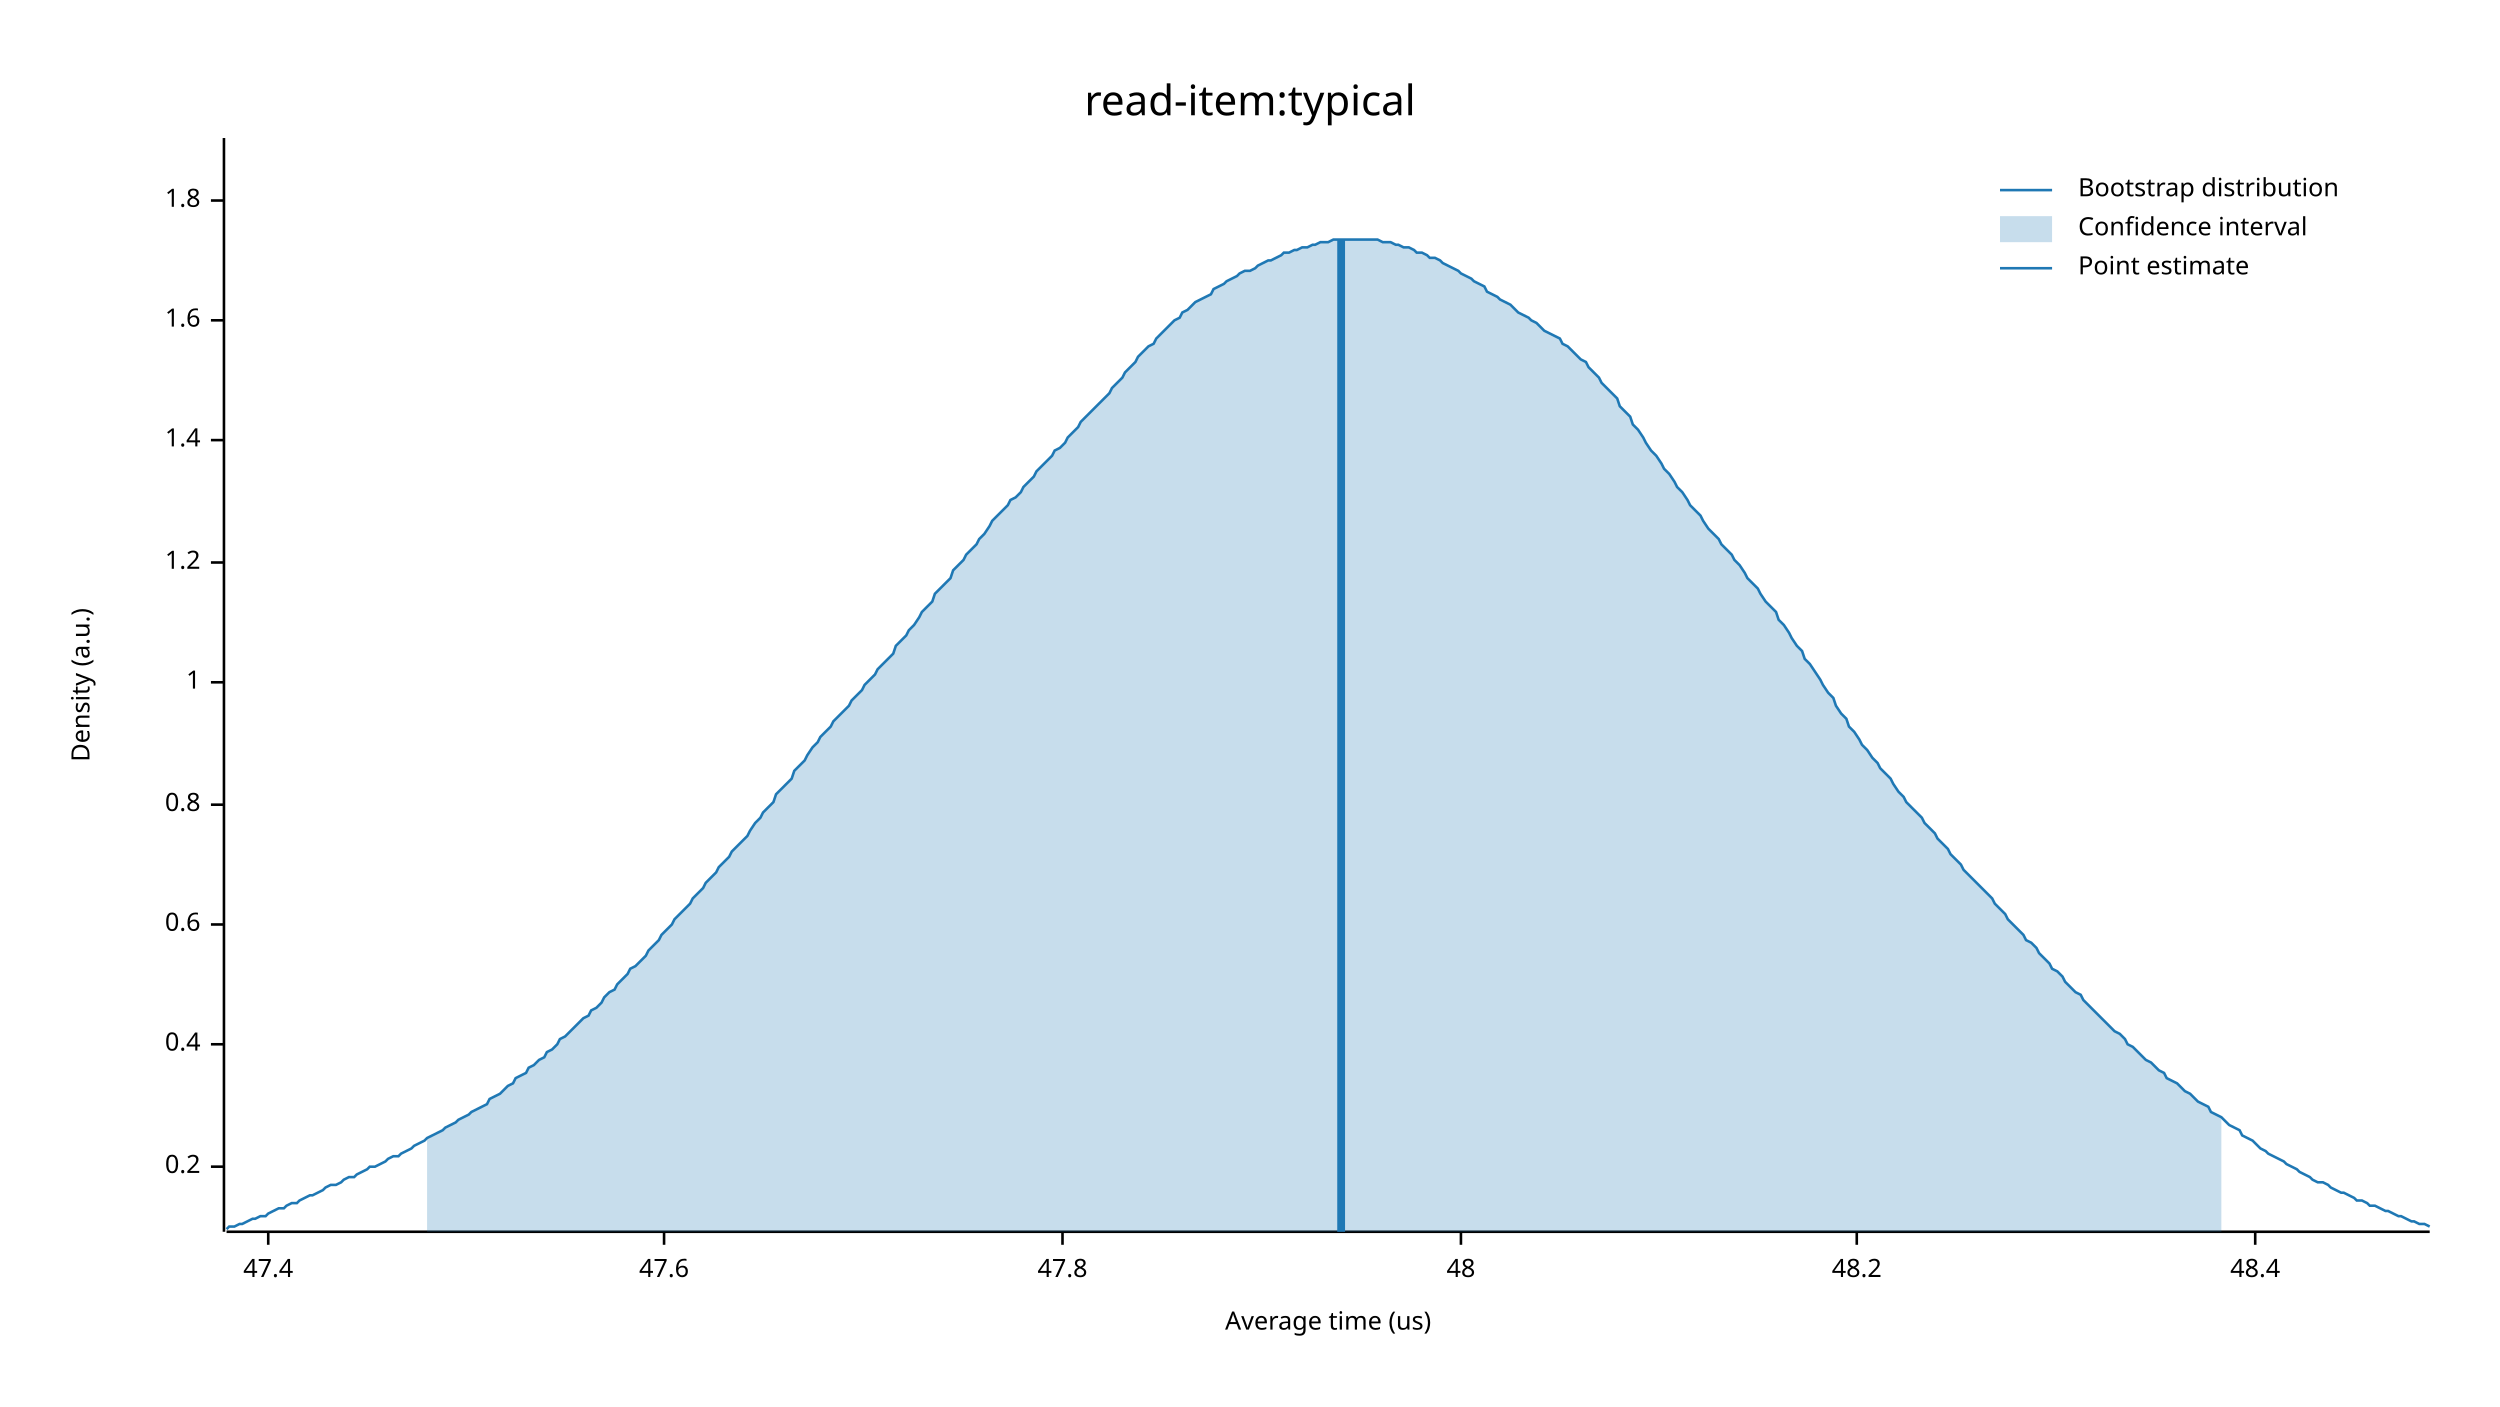
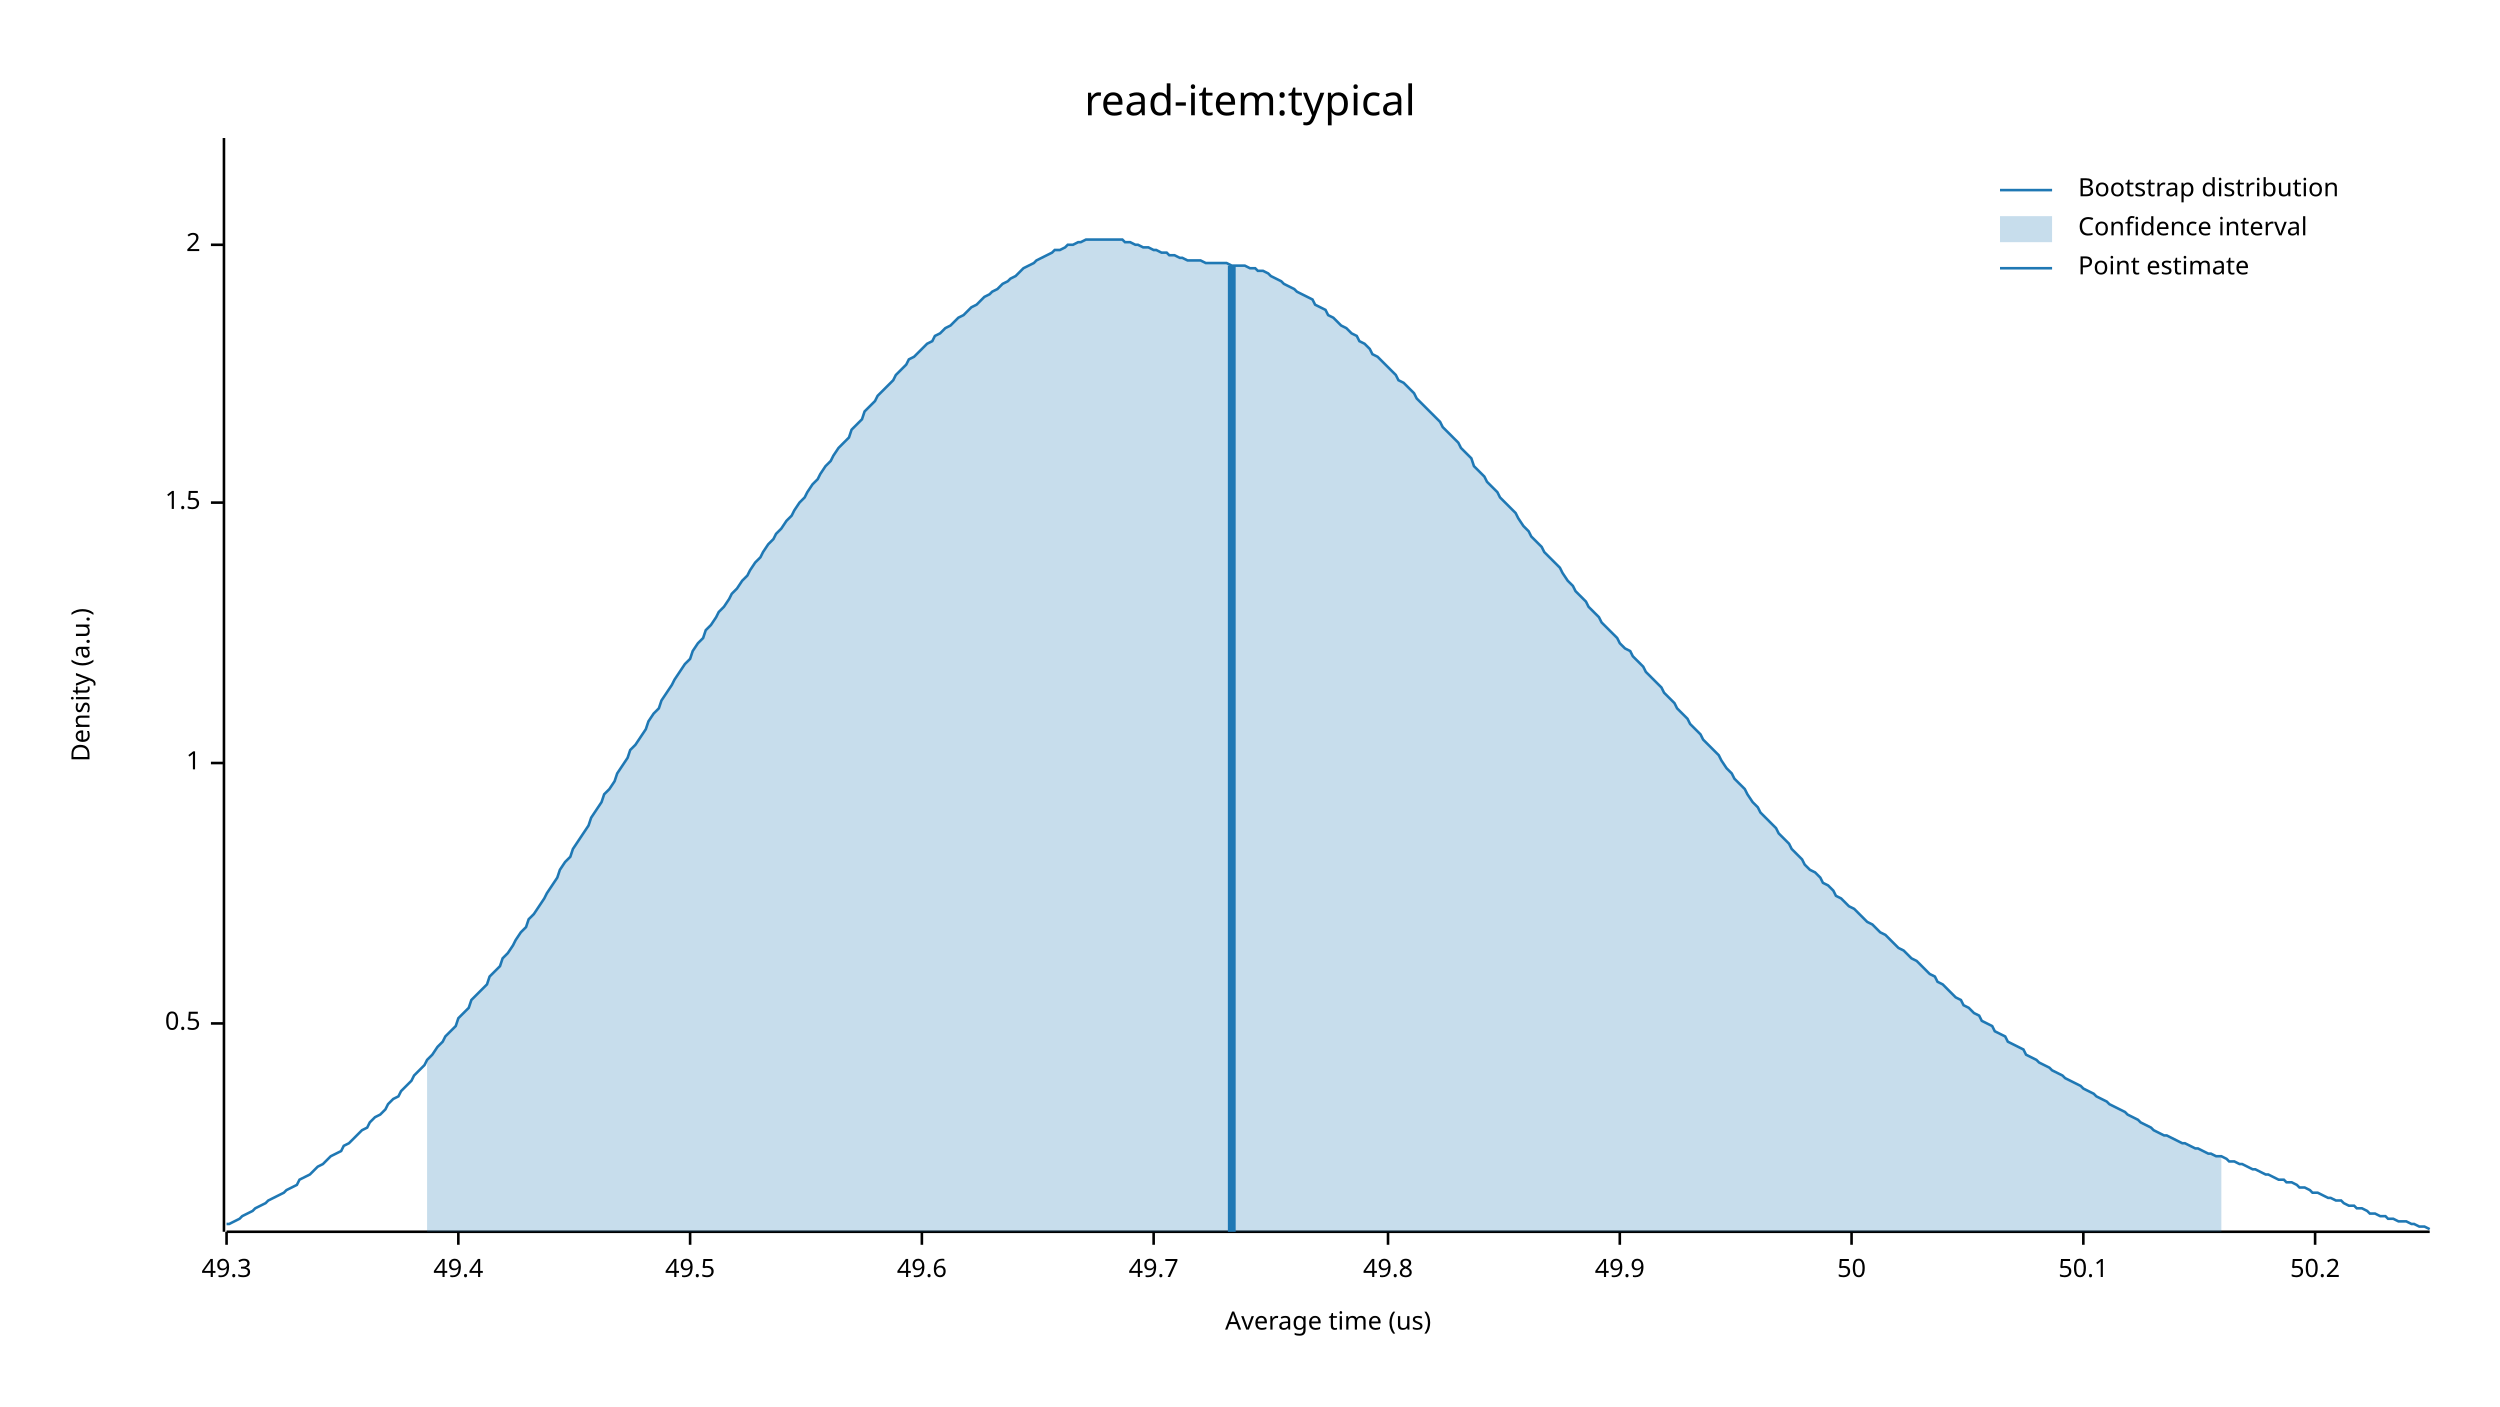
<svg xmlns="http://www.w3.org/2000/svg" style="background-color: white;" width="960" height="540" viewBox="0 0 960 540">
  <text x="480" y="32" dy="0.76em" text-anchor="middle" font-family="sans-serif" font-size="16.129" opacity="1" fill="#000000">
read-item:typical
</text>
  <text x="27" y="263" dy="0.76em" text-anchor="middle" font-family="sans-serif" font-size="9.677" opacity="1" fill="#000000" transform="rotate(270, 27, 263)">
Density (a.u.)
</text>
  <text x="510" y="513" dy="-0.5ex" text-anchor="middle" font-family="sans-serif" font-size="9.677" opacity="1" fill="#000000">
Average time (us)
</text>
  <polyline fill="none" opacity="1" stroke="#000000" stroke-width="1" points="86,53 86,473 " />
-   <text x="77" y="448" dy="0.5ex" text-anchor="end" font-family="sans-serif" font-size="9.677" opacity="1" fill="#000000">
- 0.2
+   <text x="77" y="393" dy="0.5ex" text-anchor="end" font-family="sans-serif" font-size="9.677" opacity="1" fill="#000000">
+ 0.5
</text>
-   <polyline fill="none" opacity="1" stroke="#000000" stroke-width="1" points="81,448 86,448 " />
-   <text x="77" y="401" dy="0.5ex" text-anchor="end" font-family="sans-serif" font-size="9.677" opacity="1" fill="#000000">
- 0.4
- </text>
-   <polyline fill="none" opacity="1" stroke="#000000" stroke-width="1" points="81,401 86,401 " />
-   <text x="77" y="355" dy="0.5ex" text-anchor="end" font-family="sans-serif" font-size="9.677" opacity="1" fill="#000000">
- 0.6
- </text>
-   <polyline fill="none" opacity="1" stroke="#000000" stroke-width="1" points="81,355 86,355 " />
-   <text x="77" y="309" dy="0.5ex" text-anchor="end" font-family="sans-serif" font-size="9.677" opacity="1" fill="#000000">
- 0.8
- </text>
-   <polyline fill="none" opacity="1" stroke="#000000" stroke-width="1" points="81,309 86,309 " />
-   <text x="77" y="262" dy="0.5ex" text-anchor="end" font-family="sans-serif" font-size="9.677" opacity="1" fill="#000000">
+   <polyline fill="none" opacity="1" stroke="#000000" stroke-width="1" points="81,393 86,393 " />
+   <text x="77" y="293" dy="0.5ex" text-anchor="end" font-family="sans-serif" font-size="9.677" opacity="1" fill="#000000">
1
</text>
-   <polyline fill="none" opacity="1" stroke="#000000" stroke-width="1" points="81,262 86,262 " />
-   <text x="77" y="216" dy="0.5ex" text-anchor="end" font-family="sans-serif" font-size="9.677" opacity="1" fill="#000000">
- 1.2
+   <polyline fill="none" opacity="1" stroke="#000000" stroke-width="1" points="81,293 86,293 " />
+   <text x="77" y="193" dy="0.5ex" text-anchor="end" font-family="sans-serif" font-size="9.677" opacity="1" fill="#000000">
+ 1.5
</text>
-   <polyline fill="none" opacity="1" stroke="#000000" stroke-width="1" points="81,216 86,216 " />
-   <text x="77" y="169" dy="0.5ex" text-anchor="end" font-family="sans-serif" font-size="9.677" opacity="1" fill="#000000">
- 1.4
+   <polyline fill="none" opacity="1" stroke="#000000" stroke-width="1" points="81,193 86,193 " />
+   <text x="77" y="94" dy="0.5ex" text-anchor="end" font-family="sans-serif" font-size="9.677" opacity="1" fill="#000000">
+ 2
</text>
-   <polyline fill="none" opacity="1" stroke="#000000" stroke-width="1" points="81,169 86,169 " />
-   <text x="77" y="123" dy="0.5ex" text-anchor="end" font-family="sans-serif" font-size="9.677" opacity="1" fill="#000000">
- 1.6
+   <polyline fill="none" opacity="1" stroke="#000000" stroke-width="1" points="81,94 86,94 " />
+   <polyline fill="none" opacity="1" stroke="#000000" stroke-width="1" points="87,473 933,473 " />
+   <text x="87" y="483" dy="0.76em" text-anchor="middle" font-family="sans-serif" font-size="9.677" opacity="1" fill="#000000">
+ 49.3
</text>
-   <polyline fill="none" opacity="1" stroke="#000000" stroke-width="1" points="81,123 86,123 " />
-   <text x="77" y="77" dy="0.5ex" text-anchor="end" font-family="sans-serif" font-size="9.677" opacity="1" fill="#000000">
- 1.8
+   <polyline fill="none" opacity="1" stroke="#000000" stroke-width="1" points="87,473 87,478 " />
+   <text x="176" y="483" dy="0.76em" text-anchor="middle" font-family="sans-serif" font-size="9.677" opacity="1" fill="#000000">
+ 49.4
</text>
-   <polyline fill="none" opacity="1" stroke="#000000" stroke-width="1" points="81,77 86,77 " />
-   <polyline fill="none" opacity="1" stroke="#000000" stroke-width="1" points="87,473 933,473 " />
-   <text x="103" y="483" dy="0.76em" text-anchor="middle" font-family="sans-serif" font-size="9.677" opacity="1" fill="#000000">
- 47.4
+   <polyline fill="none" opacity="1" stroke="#000000" stroke-width="1" points="176,473 176,478 " />
+   <text x="265" y="483" dy="0.76em" text-anchor="middle" font-family="sans-serif" font-size="9.677" opacity="1" fill="#000000">
+ 49.5
</text>
-   <polyline fill="none" opacity="1" stroke="#000000" stroke-width="1" points="103,473 103,478 " />
-   <text x="255" y="483" dy="0.76em" text-anchor="middle" font-family="sans-serif" font-size="9.677" opacity="1" fill="#000000">
- 47.6
+   <polyline fill="none" opacity="1" stroke="#000000" stroke-width="1" points="265,473 265,478 " />
+   <text x="354" y="483" dy="0.76em" text-anchor="middle" font-family="sans-serif" font-size="9.677" opacity="1" fill="#000000">
+ 49.6
</text>
-   <polyline fill="none" opacity="1" stroke="#000000" stroke-width="1" points="255,473 255,478 " />
-   <text x="408" y="483" dy="0.76em" text-anchor="middle" font-family="sans-serif" font-size="9.677" opacity="1" fill="#000000">
- 47.8
+   <polyline fill="none" opacity="1" stroke="#000000" stroke-width="1" points="354,473 354,478 " />
+   <text x="443" y="483" dy="0.76em" text-anchor="middle" font-family="sans-serif" font-size="9.677" opacity="1" fill="#000000">
+ 49.7
</text>
-   <polyline fill="none" opacity="1" stroke="#000000" stroke-width="1" points="408,473 408,478 " />
-   <text x="561" y="483" dy="0.76em" text-anchor="middle" font-family="sans-serif" font-size="9.677" opacity="1" fill="#000000">
- 48
+   <polyline fill="none" opacity="1" stroke="#000000" stroke-width="1" points="443,473 443,478 " />
+   <text x="533" y="483" dy="0.76em" text-anchor="middle" font-family="sans-serif" font-size="9.677" opacity="1" fill="#000000">
+ 49.8
</text>
-   <polyline fill="none" opacity="1" stroke="#000000" stroke-width="1" points="561,473 561,478 " />
-   <text x="713" y="483" dy="0.76em" text-anchor="middle" font-family="sans-serif" font-size="9.677" opacity="1" fill="#000000">
- 48.2
+   <polyline fill="none" opacity="1" stroke="#000000" stroke-width="1" points="533,473 533,478 " />
+   <text x="622" y="483" dy="0.76em" text-anchor="middle" font-family="sans-serif" font-size="9.677" opacity="1" fill="#000000">
+ 49.9
</text>
-   <polyline fill="none" opacity="1" stroke="#000000" stroke-width="1" points="713,473 713,478 " />
-   <text x="866" y="483" dy="0.76em" text-anchor="middle" font-family="sans-serif" font-size="9.677" opacity="1" fill="#000000">
- 48.4
+   <polyline fill="none" opacity="1" stroke="#000000" stroke-width="1" points="622,473 622,478 " />
+   <text x="711" y="483" dy="0.76em" text-anchor="middle" font-family="sans-serif" font-size="9.677" opacity="1" fill="#000000">
+ 50
</text>
-   <polyline fill="none" opacity="1" stroke="#000000" stroke-width="1" points="866,473 866,478 " />
-   <polyline fill="none" opacity="1" stroke="#1F78B4" stroke-width="1" points="87,472 88,471 90,471 92,470 93,470 95,469 97,468 98,468 100,467 102,467 103,466 105,465 107,464 109,464 110,463 112,462 114,462 115,461 117,460 119,459 120,459 122,458 124,457 125,456 127,455 129,455 131,454 132,453 134,452 136,452 137,451 139,450 141,449 142,448 144,448 146,447 148,446 149,445 151,444 153,444 154,443 156,442 158,441 159,440 161,439 163,438 164,437 166,436 168,435 170,434 171,433 173,432 175,431 176,430 178,429 180,428 181,427 183,426 185,425 187,424 188,422 190,421 192,420 193,419 195,417 197,416 198,414 200,413 202,412 203,410 205,409 207,407 209,406 210,404 212,403 214,401 215,399 217,398 219,396 220,395 222,393 224,391 226,390 227,388 229,387 231,385 232,383 234,381 236,380 237,378 239,376 241,374 242,372 244,371 246,369 248,367 249,365 251,363 253,361 254,359 256,357 258,355 259,353 261,351 263,349 265,347 266,345 268,343 270,341 271,339 273,337 275,335 276,333 278,331 280,329 281,327 283,325 285,323 287,321 288,319 290,316 292,314 293,312 295,310 297,308 298,305 300,303 302,301 304,299 305,296 307,294 309,292 310,290 312,287 314,285 315,283 317,281 319,279 320,277 322,275 324,273 326,271 327,269 329,267 331,265 332,263 334,261 336,259 337,257 339,255 341,253 343,251 344,248 346,246 348,244 349,242 351,240 353,237 354,235 356,233 358,231 359,228 361,226 363,224 365,222 366,219 368,217 370,215 371,213 373,211 375,209 376,207 378,205 380,202 381,200 383,198 385,196 387,194 388,192 390,191 392,189 393,187 395,185 397,183 398,181 400,179 402,177 404,175 405,173 407,172 409,170 410,168 412,166 414,164 415,162 417,160 419,158 420,157 422,155 424,153 426,151 427,149 429,147 431,145 432,143 434,141 436,139 437,137 439,135 441,133 443,132 444,130 446,128 448,126 449,125 451,123 453,122 454,120 456,119 458,117 459,116 461,115 463,114 465,113 466,111 468,110 470,109 471,108 473,107 475,106 476,105 478,104 480,104 482,103 483,102 485,101 487,100 488,100 490,99 492,98 493,97 495,97 497,96 498,96 500,95 502,95 504,94 505,94 507,93 509,93 510,93 512,92 514,92 515,92 517,92 519,92 521,92 522,92 524,92 526,92 527,92 529,92 531,93 532,93 534,93 536,94 537,94 539,95 541,95 543,96 544,97 546,97 548,98 549,99 551,99 553,100 554,101 556,102 558,103 560,104 561,105 563,106 565,107 566,108 568,109 570,110 571,112 573,113 575,114 576,115 578,116 580,117 582,119 583,120 585,121 587,122 588,123 590,124 592,126 593,127 595,128 597,129 599,130 600,132 602,133 604,135 605,136 607,138 609,139 610,141 612,143 614,145 615,147 617,149 619,151 621,153 622,156 624,158 626,160 627,163 629,165 631,168 632,170 634,173 636,175 638,178 639,180 641,182 643,185 644,187 646,189 648,192 649,194 651,196 653,198 654,200 656,203 658,205 660,207 661,209 663,211 665,213 666,215 668,217 670,220 671,222 673,224 675,226 676,228 678,231 680,233 682,235 683,238 685,240 687,243 688,245 690,248 692,250 693,253 695,255 697,258 699,261 700,263 702,266 704,268 705,271 707,274 709,276 710,279 712,281 714,284 715,286 717,288 719,291 721,293 722,295 724,297 726,299 727,301 729,304 731,306 732,308 734,310 736,312 738,314 739,316 741,318 743,320 744,322 746,324 748,326 749,328 751,330 753,332 754,334 756,336 758,338 760,340 761,341 763,343 765,345 766,347 768,349 770,351 771,353 773,355 775,357 777,359 778,361 780,362 782,364 783,366 785,368 787,370 788,372 790,373 792,375 793,377 795,379 797,381 799,382 800,384 802,386 804,388 805,389 807,391 809,393 810,394 812,396 814,397 816,399 817,401 819,402 821,404 822,405 824,407 826,408 827,409 829,411 831,412 832,414 834,415 836,416 838,418 839,419 841,420 843,422 844,423 846,424 848,425 849,427 851,428 853,429 855,431 856,432 858,433 860,434 861,436 863,437 865,438 866,439 868,441 870,442 871,443 873,444 875,445 877,446 878,447 880,448 882,449 883,450 885,451 887,452 888,453 890,454 892,454 894,455 895,456 897,457 899,458 900,458 902,459 904,460 905,461 907,461 909,462 910,463 912,463 914,464 916,465 917,465 919,466 921,467 922,467 924,468 926,469 927,469 929,470 931,470 933,471 " />
-   <polygon opacity="0.25" fill="#1F78B4" points="164,437 166,436 168,435 170,434 171,433 173,432 175,431 176,430 178,429 180,428 181,427 183,426 185,425 187,424 188,422 190,421 192,420 193,419 195,417 197,416 198,414 200,413 202,412 203,410 205,409 207,407 209,406 210,404 212,403 214,401 215,399 217,398 219,396 220,395 222,393 224,391 226,390 227,388 229,387 231,385 232,383 234,381 236,380 237,378 239,376 241,374 242,372 244,371 246,369 248,367 249,365 251,363 253,361 254,359 256,357 258,355 259,353 261,351 263,349 265,347 266,345 268,343 270,341 271,339 273,337 275,335 276,333 278,331 280,329 281,327 283,325 285,323 287,321 288,319 290,316 292,314 293,312 295,310 297,308 298,305 300,303 302,301 304,299 305,296 307,294 309,292 310,290 312,287 314,285 315,283 317,281 319,279 320,277 322,275 324,273 326,271 327,269 329,267 331,265 332,263 334,261 336,259 337,257 339,255 341,253 343,251 344,248 346,246 348,244 349,242 351,240 353,237 354,235 356,233 358,231 359,228 361,226 363,224 365,222 366,219 368,217 370,215 371,213 373,211 375,209 376,207 378,205 380,202 381,200 383,198 385,196 387,194 388,192 390,191 392,189 393,187 395,185 397,183 398,181 400,179 402,177 404,175 405,173 407,172 409,170 410,168 412,166 414,164 415,162 417,160 419,158 420,157 422,155 424,153 426,151 427,149 429,147 431,145 432,143 434,141 436,139 437,137 439,135 441,133 443,132 444,130 446,128 448,126 449,125 451,123 453,122 454,120 456,119 458,117 459,116 461,115 463,114 465,113 466,111 468,110 470,109 471,108 473,107 475,106 476,105 478,104 480,104 482,103 483,102 485,101 487,100 488,100 490,99 492,98 493,97 495,97 497,96 498,96 500,95 502,95 504,94 505,94 507,93 509,93 510,93 512,92 514,92 515,92 517,92 519,92 521,92 522,92 524,92 526,92 527,92 529,92 531,93 532,93 534,93 536,94 537,94 539,95 541,95 543,96 544,97 546,97 548,98 549,99 551,99 553,100 554,101 556,102 558,103 560,104 561,105 563,106 565,107 566,108 568,109 570,110 571,112 573,113 575,114 576,115 578,116 580,117 582,119 583,120 585,121 587,122 588,123 590,124 592,126 593,127 595,128 597,129 599,130 600,132 602,133 604,135 605,136 607,138 609,139 610,141 612,143 614,145 615,147 617,149 619,151 621,153 622,156 624,158 626,160 627,163 629,165 631,168 632,170 634,173 636,175 638,178 639,180 641,182 643,185 644,187 646,189 648,192 649,194 651,196 653,198 654,200 656,203 658,205 660,207 661,209 663,211 665,213 666,215 668,217 670,220 671,222 673,224 675,226 676,228 678,231 680,233 682,235 683,238 685,240 687,243 688,245 690,248 692,250 693,253 695,255 697,258 699,261 700,263 702,266 704,268 705,271 707,274 709,276 710,279 712,281 714,284 715,286 717,288 719,291 721,293 722,295 724,297 726,299 727,301 729,304 731,306 732,308 734,310 736,312 738,314 739,316 741,318 743,320 744,322 746,324 748,326 749,328 751,330 753,332 754,334 756,336 758,338 760,340 761,341 763,343 765,345 766,347 768,349 770,351 771,353 773,355 775,357 777,359 778,361 780,362 782,364 783,366 785,368 787,370 788,372 790,373 792,375 793,377 795,379 797,381 799,382 800,384 802,386 804,388 805,389 807,391 809,393 810,394 812,396 814,397 816,399 817,401 819,402 821,404 822,405 824,407 826,408 827,409 829,411 831,412 832,414 834,415 836,416 838,418 839,419 841,420 843,422 844,423 846,424 848,425 849,427 851,428 853,429 853,473 164,473 " />
-   <polyline fill="none" opacity="1" stroke="#1F78B4" stroke-width="3" points="515,473 515,92 " />
+   <polyline fill="none" opacity="1" stroke="#000000" stroke-width="1" points="711,473 711,478 " />
+   <text x="800" y="483" dy="0.76em" text-anchor="middle" font-family="sans-serif" font-size="9.677" opacity="1" fill="#000000">
+ 50.1
+ </text>
+   <polyline fill="none" opacity="1" stroke="#000000" stroke-width="1" points="800,473 800,478 " />
+   <text x="889" y="483" dy="0.76em" text-anchor="middle" font-family="sans-serif" font-size="9.677" opacity="1" fill="#000000">
+ 50.2
+ </text>
+   <polyline fill="none" opacity="1" stroke="#000000" stroke-width="1" points="889,473 889,478 " />
+   <polyline fill="none" opacity="1" stroke="#1F78B4" stroke-width="1" points="87,470 88,470 90,469 92,468 93,467 95,466 97,465 98,464 100,463 102,462 103,461 105,460 107,459 109,458 110,457 112,456 114,455 115,453 117,452 119,451 120,450 122,448 124,447 125,446 127,444 129,443 131,442 132,440 134,439 136,437 137,436 139,434 141,433 142,431 144,429 146,428 148,426 149,424 151,422 153,421 154,419 156,417 158,415 159,413 161,411 163,409 164,407 166,405 168,402 170,400 171,398 173,396 175,394 176,391 178,389 180,387 181,384 183,382 185,380 187,378 188,375 190,373 192,371 193,368 195,366 197,363 198,361 200,358 202,356 203,353 205,351 207,348 209,345 210,343 212,340 214,337 215,334 217,331 219,329 220,326 222,323 224,320 226,317 227,314 229,311 231,308 232,305 234,303 236,300 237,297 239,294 241,291 242,288 244,286 246,283 248,280 249,277 251,274 253,272 254,269 256,266 258,263 259,261 261,258 263,255 265,253 266,250 268,247 270,245 271,242 273,240 275,237 276,235 278,233 280,230 281,228 283,226 285,223 287,221 288,219 290,216 292,214 293,212 295,209 297,207 298,205 300,203 302,200 304,198 305,196 307,193 309,191 310,189 312,186 314,184 315,182 317,179 319,177 320,175 322,172 324,170 326,168 327,165 329,163 331,161 332,158 334,156 336,154 337,152 339,150 341,148 343,146 344,144 346,142 348,140 349,138 351,137 353,135 354,134 356,132 358,131 359,129 361,128 363,126 365,125 366,124 368,122 370,121 371,120 373,118 375,117 376,116 378,114 380,113 381,112 383,111 385,109 387,108 388,107 390,106 392,104 393,103 395,102 397,101 398,100 400,99 402,98 404,97 405,96 407,96 409,95 410,94 412,94 414,93 415,93 417,92 419,92 420,92 422,92 424,92 426,92 427,92 429,92 431,92 432,93 434,93 436,94 437,94 439,95 441,95 443,96 444,96 446,97 448,97 449,98 451,98 453,99 454,99 456,100 458,100 459,100 461,100 463,101 465,101 466,101 468,101 470,101 471,101 473,102 475,102 476,102 478,102 480,103 482,103 483,104 485,104 487,105 488,106 490,107 492,108 493,109 495,110 497,111 498,112 500,113 502,114 504,115 505,117 507,118 509,119 510,121 512,122 514,124 515,125 517,126 519,128 521,129 522,131 524,132 526,134 527,136 529,137 531,139 532,140 534,142 536,144 537,146 539,147 541,149 543,151 544,153 546,155 548,157 549,158 551,160 553,162 554,164 556,166 558,168 560,170 561,172 563,174 565,176 566,179 568,181 570,183 571,185 573,187 575,189 576,191 578,193 580,195 582,197 583,199 585,202 587,204 588,206 590,208 592,210 593,212 595,214 597,216 599,218 600,220 602,223 604,225 605,227 607,229 609,231 610,233 612,235 614,237 615,239 617,241 619,243 621,245 622,247 624,249 626,250 627,252 629,254 631,256 632,258 634,260 636,262 638,264 639,266 641,268 643,270 644,272 646,274 648,276 649,278 651,280 653,282 654,284 656,286 658,288 660,290 661,292 663,295 665,297 666,299 668,301 670,303 671,305 673,308 675,310 676,312 678,314 680,316 682,318 683,320 685,322 687,324 688,326 690,328 692,330 693,332 695,334 697,335 699,337 700,339 702,340 704,342 705,344 707,345 709,347 710,348 712,349 714,351 715,352 717,354 719,355 721,357 722,358 724,359 726,361 727,362 729,364 731,365 732,366 734,368 736,369 738,371 739,372 741,374 743,375 744,377 746,378 748,380 749,381 751,383 753,384 754,386 756,387 758,389 760,390 761,392 763,393 765,394 766,396 768,397 770,398 771,400 773,401 775,402 777,403 778,405 780,406 782,407 783,408 785,409 787,410 788,411 790,412 792,413 793,414 795,415 797,416 799,417 800,418 802,419 804,420 805,421 807,422 809,423 810,424 812,425 814,426 816,427 817,428 819,429 821,430 822,431 824,432 826,433 827,434 829,435 831,436 832,436 834,437 836,438 838,439 839,439 841,440 843,441 844,441 846,442 848,443 849,443 851,444 853,444 855,445 856,446 858,446 860,447 861,447 863,448 865,449 866,449 868,450 870,451 871,451 873,452 875,453 877,453 878,454 880,454 882,455 883,456 885,456 887,457 888,458 890,458 892,459 894,460 895,460 897,461 899,461 900,462 902,463 904,463 905,464 907,464 909,465 910,466 912,466 914,467 916,467 917,468 919,468 921,469 922,469 924,469 926,470 927,470 929,471 931,471 933,472 " />
+   <polygon opacity="0.25" fill="#1F78B4" points="164,407 166,405 168,402 170,400 171,398 173,396 175,394 176,391 178,389 180,387 181,384 183,382 185,380 187,378 188,375 190,373 192,371 193,368 195,366 197,363 198,361 200,358 202,356 203,353 205,351 207,348 209,345 210,343 212,340 214,337 215,334 217,331 219,329 220,326 222,323 224,320 226,317 227,314 229,311 231,308 232,305 234,303 236,300 237,297 239,294 241,291 242,288 244,286 246,283 248,280 249,277 251,274 253,272 254,269 256,266 258,263 259,261 261,258 263,255 265,253 266,250 268,247 270,245 271,242 273,240 275,237 276,235 278,233 280,230 281,228 283,226 285,223 287,221 288,219 290,216 292,214 293,212 295,209 297,207 298,205 300,203 302,200 304,198 305,196 307,193 309,191 310,189 312,186 314,184 315,182 317,179 319,177 320,175 322,172 324,170 326,168 327,165 329,163 331,161 332,158 334,156 336,154 337,152 339,150 341,148 343,146 344,144 346,142 348,140 349,138 351,137 353,135 354,134 356,132 358,131 359,129 361,128 363,126 365,125 366,124 368,122 370,121 371,120 373,118 375,117 376,116 378,114 380,113 381,112 383,111 385,109 387,108 388,107 390,106 392,104 393,103 395,102 397,101 398,100 400,99 402,98 404,97 405,96 407,96 409,95 410,94 412,94 414,93 415,93 417,92 419,92 420,92 422,92 424,92 426,92 427,92 429,92 431,92 432,93 434,93 436,94 437,94 439,95 441,95 443,96 444,96 446,97 448,97 449,98 451,98 453,99 454,99 456,100 458,100 459,100 461,100 463,101 465,101 466,101 468,101 470,101 471,101 473,102 475,102 476,102 478,102 480,103 482,103 483,104 485,104 487,105 488,106 490,107 492,108 493,109 495,110 497,111 498,112 500,113 502,114 504,115 505,117 507,118 509,119 510,121 512,122 514,124 515,125 517,126 519,128 521,129 522,131 524,132 526,134 527,136 529,137 531,139 532,140 534,142 536,144 537,146 539,147 541,149 543,151 544,153 546,155 548,157 549,158 551,160 553,162 554,164 556,166 558,168 560,170 561,172 563,174 565,176 566,179 568,181 570,183 571,185 573,187 575,189 576,191 578,193 580,195 582,197 583,199 585,202 587,204 588,206 590,208 592,210 593,212 595,214 597,216 599,218 600,220 602,223 604,225 605,227 607,229 609,231 610,233 612,235 614,237 615,239 617,241 619,243 621,245 622,247 624,249 626,250 627,252 629,254 631,256 632,258 634,260 636,262 638,264 639,266 641,268 643,270 644,272 646,274 648,276 649,278 651,280 653,282 654,284 656,286 658,288 660,290 661,292 663,295 665,297 666,299 668,301 670,303 671,305 673,308 675,310 676,312 678,314 680,316 682,318 683,320 685,322 687,324 688,326 690,328 692,330 693,332 695,334 697,335 699,337 700,339 702,340 704,342 705,344 707,345 709,347 710,348 712,349 714,351 715,352 717,354 719,355 721,357 722,358 724,359 726,361 727,362 729,364 731,365 732,366 734,368 736,369 738,371 739,372 741,374 743,375 744,377 746,378 748,380 749,381 751,383 753,384 754,386 756,387 758,389 760,390 761,392 763,393 765,394 766,396 768,397 770,398 771,400 773,401 775,402 777,403 778,405 780,406 782,407 783,408 785,409 787,410 788,411 790,412 792,413 793,414 795,415 797,416 799,417 800,418 802,419 804,420 805,421 807,422 809,423 810,424 812,425 814,426 816,427 817,428 819,429 821,430 822,431 824,432 826,433 827,434 829,435 831,436 832,436 834,437 836,438 838,439 839,439 841,440 843,441 844,441 846,442 848,443 849,443 851,444 853,444 853,473 164,473 " />
+   <polyline fill="none" opacity="1" stroke="#1F78B4" stroke-width="3" points="473,473 473,102 " />
  <text x="798" y="68" dy="0.76em" text-anchor="start" font-family="sans-serif" font-size="9.677" opacity="1" fill="#000000">
Bootstrap distribution
</text>
  <text x="798" y="83" dy="0.76em" text-anchor="start" font-family="sans-serif" font-size="9.677" opacity="1" fill="#000000">
Confidence interval
</text>
  <text x="798" y="98" dy="0.76em" text-anchor="start" font-family="sans-serif" font-size="9.677" opacity="1" fill="#000000">
Point estimate
</text>
  <polyline fill="none" opacity="1" stroke="#1F78B4" stroke-width="1" points="768,73 788,73 " />
  <rect x="768" y="83" width="20" height="10" opacity="0.25" fill="#1F78B4" stroke="none" />
  <polyline fill="none" opacity="1" stroke="#1F78B4" stroke-width="1" points="768,103 788,103 " />
</svg>
